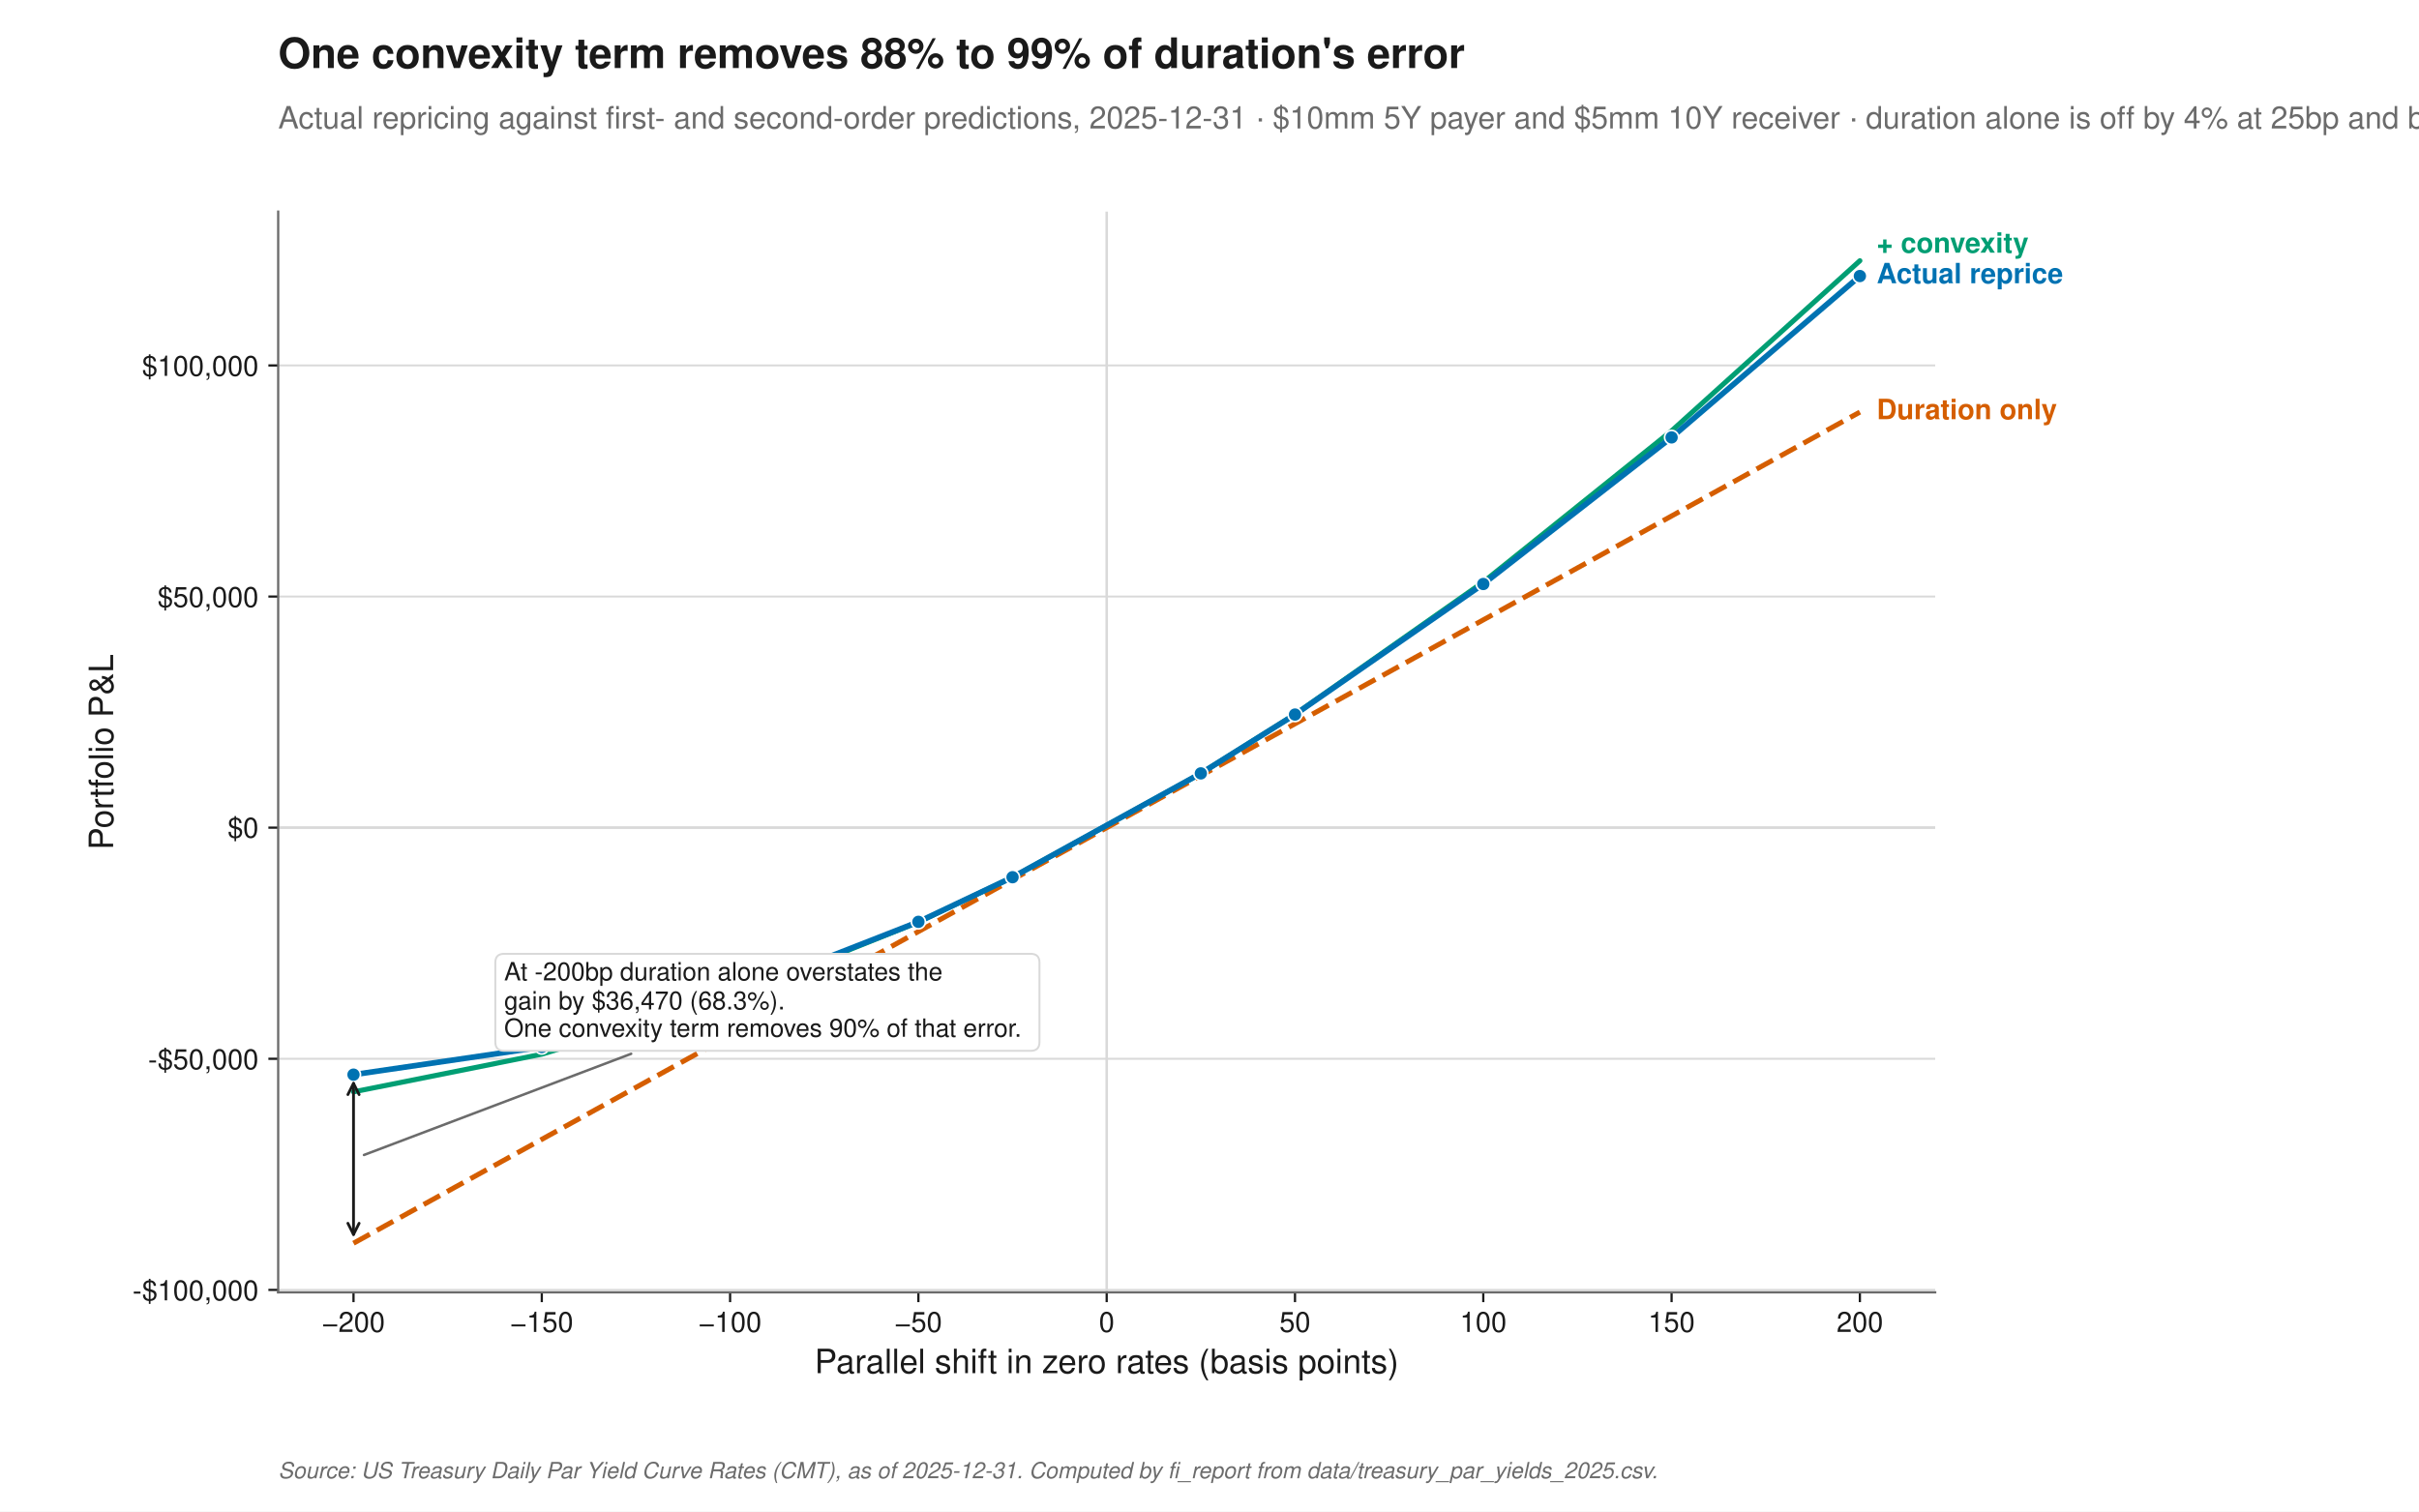
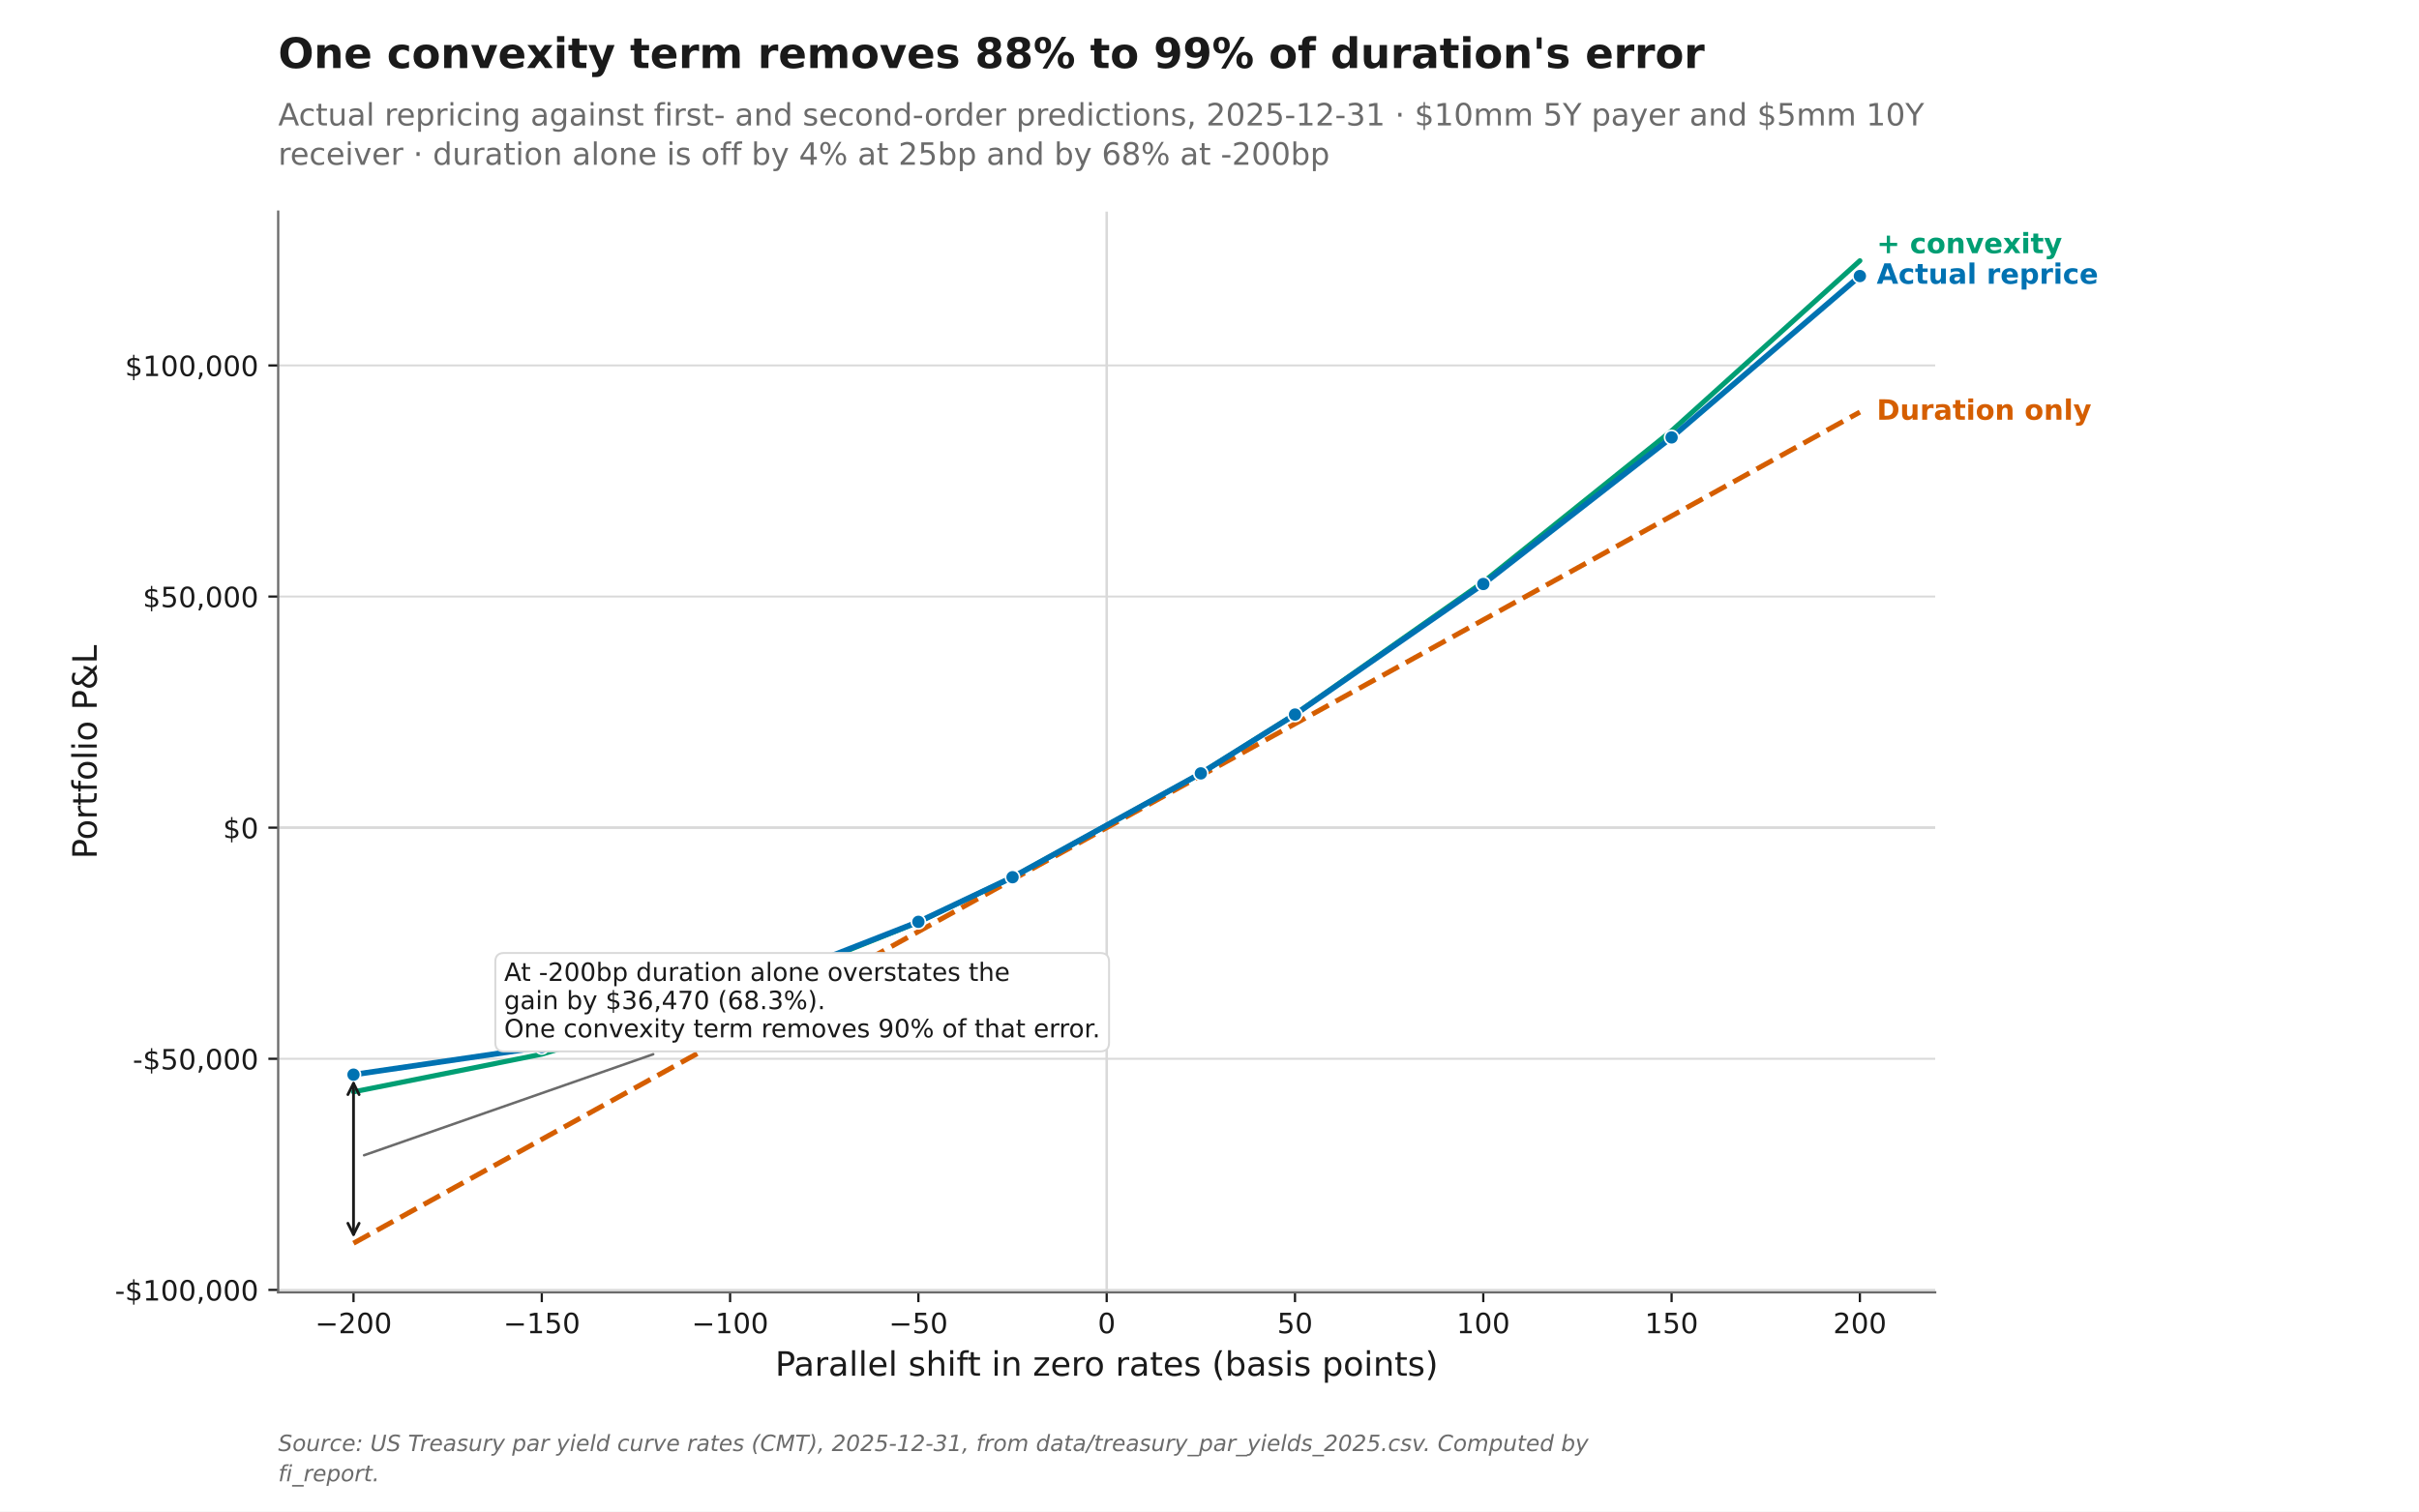
<svg xmlns="http://www.w3.org/2000/svg" xmlns:xlink="http://www.w3.org/1999/xlink" width="864pt" height="540pt" viewBox="0 0 864 540" version="1.1">
  <defs>
    <style type="text/css">*{stroke-linejoin: round; stroke-linecap: butt}</style>
  </defs>
  <g id="figure_1">
    <g id="patch_1">
      <path d="M 0 540  L 864 540  L 864 0  L 0 0  z " style="fill: #ffffff" />
    </g>
    <g id="axes_1">
      <g id="patch_2">
        <path d="M 99.36 461.7  L 691.2 461.7  L 691.2 75.6  L 99.36 75.6  z " style="fill: #ffffff" />
      </g>
      <g id="matplotlib.axis_1">
        <g id="xtick_1">
          <g id="line2d_1">
            <defs>
              <path id="m7914e194e5" d="M 0 0  L 0 3.5  " style="stroke: #1a1a1a; stroke-width: 0.8" />
            </defs>
            <g>
              <use xlink:href="#m7914e194e5" x="126.262" y="461.7" style="fill: #1a1a1a; stroke: #1a1a1a; stroke-width: 0.8" />
            </g>
          </g>
          <g id="text_1">
-             <text style="fill: #1a1a1a; font: 10px 'Helvetica Neue', 'Helvetica', 'Arial', 'DejaVu Sans', sans-serif; text-anchor: middle" x="126.262" y="475.841" transform="rotate(-0 126.2618 475.8406)">−200</text>
+             <text style="fill: #1a1a1a; font: 10px 'DejaVu Sans', sans-serif; text-anchor: middle" x="126.262" y="476.298" transform="rotate(-0 126.2618 476.2984)">−200</text>
          </g>
        </g>
        <g id="xtick_2">
          <g id="line2d_2">
            <g>
              <use xlink:href="#m7914e194e5" x="193.516" y="461.7" style="fill: #1a1a1a; stroke: #1a1a1a; stroke-width: 0.8" />
            </g>
          </g>
          <g id="text_2">
-             <text style="fill: #1a1a1a; font: 10px 'Helvetica Neue', 'Helvetica', 'Arial', 'DejaVu Sans', sans-serif; text-anchor: middle" x="193.516" y="475.841" transform="rotate(-0 193.5164 475.8406)">−150</text>
+             <text style="fill: #1a1a1a; font: 10px 'DejaVu Sans', sans-serif; text-anchor: middle" x="193.516" y="476.298" transform="rotate(-0 193.5164 476.2984)">−150</text>
          </g>
        </g>
        <g id="xtick_3">
          <g id="line2d_3">
            <g>
              <use xlink:href="#m7914e194e5" x="260.771" y="461.7" style="fill: #1a1a1a; stroke: #1a1a1a; stroke-width: 0.8" />
            </g>
          </g>
          <g id="text_3">
-             <text style="fill: #1a1a1a; font: 10px 'Helvetica Neue', 'Helvetica', 'Arial', 'DejaVu Sans', sans-serif; text-anchor: middle" x="260.771" y="475.841" transform="rotate(-0 260.7709 475.8406)">−100</text>
+             <text style="fill: #1a1a1a; font: 10px 'DejaVu Sans', sans-serif; text-anchor: middle" x="260.771" y="476.298" transform="rotate(-0 260.7709 476.2984)">−100</text>
          </g>
        </g>
        <g id="xtick_4">
          <g id="line2d_4">
            <g>
              <use xlink:href="#m7914e194e5" x="328.025" y="461.7" style="fill: #1a1a1a; stroke: #1a1a1a; stroke-width: 0.8" />
            </g>
          </g>
          <g id="text_4">
-             <text style="fill: #1a1a1a; font: 10px 'Helvetica Neue', 'Helvetica', 'Arial', 'DejaVu Sans', sans-serif; text-anchor: middle" x="328.025" y="475.841" transform="rotate(-0 328.0255 475.8406)">−50</text>
+             <text style="fill: #1a1a1a; font: 10px 'DejaVu Sans', sans-serif; text-anchor: middle" x="328.025" y="476.298" transform="rotate(-0 328.0255 476.2984)">−50</text>
          </g>
        </g>
        <g id="xtick_5">
          <g id="line2d_5">
            <g>
              <use xlink:href="#m7914e194e5" x="395.28" y="461.7" style="fill: #1a1a1a; stroke: #1a1a1a; stroke-width: 0.8" />
            </g>
          </g>
          <g id="text_5">
-             <text style="fill: #1a1a1a; font: 10px 'Helvetica Neue', 'Helvetica', 'Arial', 'DejaVu Sans', sans-serif; text-anchor: middle" x="395.28" y="475.841" transform="rotate(-0 395.28 475.8406)">0</text>
+             <text style="fill: #1a1a1a; font: 10px 'DejaVu Sans', sans-serif; text-anchor: middle" x="395.28" y="476.298" transform="rotate(-0 395.28 476.2984)">0</text>
          </g>
        </g>
        <g id="xtick_6">
          <g id="line2d_6">
            <g>
              <use xlink:href="#m7914e194e5" x="462.535" y="461.7" style="fill: #1a1a1a; stroke: #1a1a1a; stroke-width: 0.8" />
            </g>
          </g>
          <g id="text_6">
-             <text style="fill: #1a1a1a; font: 10px 'Helvetica Neue', 'Helvetica', 'Arial', 'DejaVu Sans', sans-serif; text-anchor: middle" x="462.535" y="475.841" transform="rotate(-0 462.5345 475.8406)">50</text>
+             <text style="fill: #1a1a1a; font: 10px 'DejaVu Sans', sans-serif; text-anchor: middle" x="462.535" y="476.298" transform="rotate(-0 462.5345 476.2984)">50</text>
          </g>
        </g>
        <g id="xtick_7">
          <g id="line2d_7">
            <g>
              <use xlink:href="#m7914e194e5" x="529.789" y="461.7" style="fill: #1a1a1a; stroke: #1a1a1a; stroke-width: 0.8" />
            </g>
          </g>
          <g id="text_7">
-             <text style="fill: #1a1a1a; font: 10px 'Helvetica Neue', 'Helvetica', 'Arial', 'DejaVu Sans', sans-serif; text-anchor: middle" x="529.789" y="475.841" transform="rotate(-0 529.7891 475.8406)">100</text>
+             <text style="fill: #1a1a1a; font: 10px 'DejaVu Sans', sans-serif; text-anchor: middle" x="529.789" y="476.298" transform="rotate(-0 529.7891 476.2984)">100</text>
          </g>
        </g>
        <g id="xtick_8">
          <g id="line2d_8">
            <g>
              <use xlink:href="#m7914e194e5" x="597.044" y="461.7" style="fill: #1a1a1a; stroke: #1a1a1a; stroke-width: 0.8" />
            </g>
          </g>
          <g id="text_8">
-             <text style="fill: #1a1a1a; font: 10px 'Helvetica Neue', 'Helvetica', 'Arial', 'DejaVu Sans', sans-serif; text-anchor: middle" x="597.044" y="475.841" transform="rotate(-0 597.0436 475.8406)">150</text>
+             <text style="fill: #1a1a1a; font: 10px 'DejaVu Sans', sans-serif; text-anchor: middle" x="597.044" y="476.298" transform="rotate(-0 597.0436 476.2984)">150</text>
          </g>
        </g>
        <g id="xtick_9">
          <g id="line2d_9">
            <g>
              <use xlink:href="#m7914e194e5" x="664.298" y="461.7" style="fill: #1a1a1a; stroke: #1a1a1a; stroke-width: 0.8" />
            </g>
          </g>
          <g id="text_9">
-             <text style="fill: #1a1a1a; font: 10px 'Helvetica Neue', 'Helvetica', 'Arial', 'DejaVu Sans', sans-serif; text-anchor: middle" x="664.298" y="475.841" transform="rotate(-0 664.2982 475.8406)">200</text>
+             <text style="fill: #1a1a1a; font: 10px 'DejaVu Sans', sans-serif; text-anchor: middle" x="664.298" y="476.298" transform="rotate(-0 664.2982 476.2984)">200</text>
          </g>
        </g>
        <g id="text_10">
-           <text style="fill: #1a1a1a; font: 12px 'Helvetica Neue', 'Helvetica', 'Arial', 'DejaVu Sans', sans-serif; text-anchor: middle" x="395.28" y="490.582" transform="rotate(-0 395.28 490.5822)">Parallel shift in zero rates (basis points)</text>
+           <text style="fill: #1a1a1a; font: 12px 'DejaVu Sans', sans-serif; text-anchor: middle" x="395.28" y="491.496" transform="rotate(-0 395.28 491.4962)">Parallel shift in zero rates (basis points)</text>
        </g>
      </g>
      <g id="matplotlib.axis_2">
        <g id="ytick_1">
          <g id="line2d_10">
            <path d="M 99.36 460.824  L 691.2 460.824  " clip-path="url(#p4fbabbce85)" style="fill: none; stroke: #d9d9d9; stroke-width: 0.7; stroke-linecap: round" />
          </g>
          <g id="line2d_11">
            <defs>
              <path id="m05072c3e43" d="M 0 0  L -3.5 0  " style="stroke: #1a1a1a; stroke-width: 0.8" />
            </defs>
            <g>
              <use xlink:href="#m05072c3e43" x="99.36" y="460.824" style="fill: #1a1a1a; stroke: #1a1a1a; stroke-width: 0.8" />
            </g>
          </g>
          <g id="text_11">
-             <text style="fill: #1a1a1a; font: 10px 'Helvetica Neue', 'Helvetica', 'Arial', 'DejaVu Sans', sans-serif; text-anchor: end" x="92.36" y="464.554" transform="rotate(-0 92.36 464.5541)">-$100,000</text>
+             <text style="fill: #1a1a1a; font: 10px 'DejaVu Sans', sans-serif; text-anchor: end" x="92.36" y="464.624" transform="rotate(-0 92.36 464.6236)">-$100,000</text>
          </g>
        </g>
        <g id="ytick_2">
          <g id="line2d_12">
            <path d="M 99.36 378.256  L 691.2 378.256  " clip-path="url(#p4fbabbce85)" style="fill: none; stroke: #d9d9d9; stroke-width: 0.7; stroke-linecap: round" />
          </g>
          <g id="line2d_13">
            <g>
              <use xlink:href="#m05072c3e43" x="99.36" y="378.256" style="fill: #1a1a1a; stroke: #1a1a1a; stroke-width: 0.8" />
            </g>
          </g>
          <g id="text_12">
-             <text style="fill: #1a1a1a; font: 10px 'Helvetica Neue', 'Helvetica', 'Arial', 'DejaVu Sans', sans-serif; text-anchor: end" x="92.36" y="381.985" transform="rotate(-0 92.36 381.9855)">-$50,000</text>
+             <text style="fill: #1a1a1a; font: 10px 'DejaVu Sans', sans-serif; text-anchor: end" x="92.36" y="382.055" transform="rotate(-0 92.36 382.055)">-$50,000</text>
          </g>
        </g>
        <g id="ytick_3">
          <g id="line2d_14">
            <path d="M 99.36 295.687  L 691.2 295.687  " clip-path="url(#p4fbabbce85)" style="fill: none; stroke: #d9d9d9; stroke-width: 0.7; stroke-linecap: round" />
          </g>
          <g id="line2d_15">
            <g>
              <use xlink:href="#m05072c3e43" x="99.36" y="295.687" style="fill: #1a1a1a; stroke: #1a1a1a; stroke-width: 0.8" />
            </g>
          </g>
          <g id="text_13">
-             <text style="fill: #1a1a1a; font: 10px 'Helvetica Neue', 'Helvetica', 'Arial', 'DejaVu Sans', sans-serif; text-anchor: end" x="92.36" y="299.257" transform="rotate(-0 92.36 299.2575)">$0</text>
+             <text style="fill: #1a1a1a; font: 10px 'DejaVu Sans', sans-serif; text-anchor: end" x="92.36" y="299.486" transform="rotate(-0 92.36 299.4864)">$0</text>
          </g>
        </g>
        <g id="ytick_4">
          <g id="line2d_16">
            <path d="M 99.36 213.119  L 691.2 213.119  " clip-path="url(#p4fbabbce85)" style="fill: none; stroke: #d9d9d9; stroke-width: 0.7; stroke-linecap: round" />
          </g>
          <g id="line2d_17">
            <g>
              <use xlink:href="#m05072c3e43" x="99.36" y="213.119" style="fill: #1a1a1a; stroke: #1a1a1a; stroke-width: 0.8" />
            </g>
          </g>
          <g id="text_14">
-             <text style="fill: #1a1a1a; font: 10px 'Helvetica Neue', 'Helvetica', 'Arial', 'DejaVu Sans', sans-serif; text-anchor: end" x="92.36" y="216.848" transform="rotate(-0 92.36 216.8482)">$50,000</text>
+             <text style="fill: #1a1a1a; font: 10px 'DejaVu Sans', sans-serif; text-anchor: end" x="92.36" y="216.918" transform="rotate(-0 92.36 216.9177)">$50,000</text>
          </g>
        </g>
        <g id="ytick_5">
          <g id="line2d_18">
            <path d="M 99.36 130.55  L 691.2 130.55  " clip-path="url(#p4fbabbce85)" style="fill: none; stroke: #d9d9d9; stroke-width: 0.7; stroke-linecap: round" />
          </g>
          <g id="line2d_19">
            <g>
              <use xlink:href="#m05072c3e43" x="99.36" y="130.55" style="fill: #1a1a1a; stroke: #1a1a1a; stroke-width: 0.8" />
            </g>
          </g>
          <g id="text_15">
-             <text style="fill: #1a1a1a; font: 10px 'Helvetica Neue', 'Helvetica', 'Arial', 'DejaVu Sans', sans-serif; text-anchor: end" x="92.36" y="134.28" transform="rotate(-0 92.36 134.2795)">$100,000</text>
+             <text style="fill: #1a1a1a; font: 10px 'DejaVu Sans', sans-serif; text-anchor: end" x="92.36" y="134.349" transform="rotate(-0 92.36 134.3491)">$100,000</text>
          </g>
        </g>
        <g id="text_16">
-           <text style="fill: #1a1a1a; font: 12px 'Helvetica Neue', 'Helvetica', 'Arial', 'DejaVu Sans', sans-serif; text-anchor: middle" x="40.41" y="268.65" transform="rotate(-90 40.40969 268.65)">Portfolio P&amp;L</text>
+           <text style="fill: #1a1a1a; font: 12px 'DejaVu Sans', sans-serif; text-anchor: middle" x="34.541" y="268.65" transform="rotate(-90 34.54094 268.65)">Portfolio P&amp;L</text>
        </g>
      </g>
      <g id="line2d_20">
        <path d="M 99.36 295.687  L 691.2 295.687  " clip-path="url(#p4fbabbce85)" style="fill: none; stroke: #d9d9d9; stroke-width: 0.9; stroke-linecap: round" />
      </g>
      <g id="line2d_21">
        <path d="M 395.28 461.7  L 395.28 75.6  " clip-path="url(#p4fbabbce85)" style="fill: none; stroke: #d9d9d9; stroke-width: 0.9; stroke-linecap: round" />
      </g>
      <g id="line2d_22">
        <path d="M 126.262 444.15  L 193.516 407.034  L 260.771 369.919  L 328.025 332.803  L 361.653 314.245  L 428.907 277.129  L 462.535 258.571  L 529.789 221.456  L 597.044 184.34  L 664.298 147.224  " clip-path="url(#p4fbabbce85)" style="fill: none; stroke-dasharray: 6.66,2.88; stroke-dashoffset: 0; stroke: #d55e00; stroke-width: 1.8" />
      </g>
      <g id="line2d_23">
        <path d="M 126.262 390.076  L 193.516 376.618  L 260.771 356.4  L 328.025 329.423  L 361.653 313.4  L 428.907 276.284  L 462.535 255.192  L 529.789 207.937  L 597.044 153.923  L 664.298 93.15  " clip-path="url(#p4fbabbce85)" style="fill: none; stroke: #009e73; stroke-width: 1.8; stroke-linecap: round" />
      </g>
      <g id="line2d_24">
        <path d="M 126.262 383.925  L 193.516 374.061  L 260.771 355.654  L 328.025 329.331  L 361.653 313.389  L 428.907 276.296  L 462.535 255.281  L 529.789 208.64  L 597.044 156.263  L 664.298 98.617  " clip-path="url(#p4fbabbce85)" style="fill: none; stroke: #0072b2; stroke-width: 2; stroke-linecap: round" />
        <defs>
          <path id="m09343a0211" d="M 0 2.5  C 0.663 2.5 1.299 2.237 1.768 1.768  C 2.237 1.299 2.5 0.663 2.5 0  C 2.5 -0.663 2.237 -1.299 1.768 -1.768  C 1.299 -2.237 0.663 -2.5 0 -2.5  C -0.663 -2.5 -1.299 -2.237 -1.768 -1.768  C -2.237 -1.299 -2.5 -0.663 -2.5 0  C -2.5 0.663 -2.237 1.299 -1.768 1.768  C -1.299 2.237 -0.663 2.5 0 2.5  z " style="stroke: #ffffff; stroke-width: 0.6" />
        </defs>
        <g clip-path="url(#p4fbabbce85)">
          <use xlink:href="#m09343a0211" x="126.262" y="383.925" style="fill: #0072b2; stroke: #ffffff; stroke-width: 0.6" />
          <use xlink:href="#m09343a0211" x="193.516" y="374.061" style="fill: #0072b2; stroke: #ffffff; stroke-width: 0.6" />
          <use xlink:href="#m09343a0211" x="260.771" y="355.654" style="fill: #0072b2; stroke: #ffffff; stroke-width: 0.6" />
          <use xlink:href="#m09343a0211" x="328.025" y="329.331" style="fill: #0072b2; stroke: #ffffff; stroke-width: 0.6" />
          <use xlink:href="#m09343a0211" x="361.653" y="313.389" style="fill: #0072b2; stroke: #ffffff; stroke-width: 0.6" />
          <use xlink:href="#m09343a0211" x="428.907" y="276.296" style="fill: #0072b2; stroke: #ffffff; stroke-width: 0.6" />
          <use xlink:href="#m09343a0211" x="462.535" y="255.281" style="fill: #0072b2; stroke: #ffffff; stroke-width: 0.6" />
          <use xlink:href="#m09343a0211" x="529.789" y="208.64" style="fill: #0072b2; stroke: #ffffff; stroke-width: 0.6" />
          <use xlink:href="#m09343a0211" x="597.044" y="156.263" style="fill: #0072b2; stroke: #ffffff; stroke-width: 0.6" />
          <use xlink:href="#m09343a0211" x="664.298" y="98.617" style="fill: #0072b2; stroke: #ffffff; stroke-width: 0.6" />
        </g>
      </g>
      <g id="patch_3">
        <path d="M 99.36 461.7  L 99.36 75.6  " style="fill: none; stroke: #6b6b6b; stroke-width: 0.8; stroke-linejoin: miter; stroke-linecap: square" />
      </g>
      <g id="patch_4">
        <path d="M 99.36 461.7  L 691.2 461.7  " style="fill: none; stroke: #6b6b6b; stroke-width: 0.8; stroke-linejoin: miter; stroke-linecap: square" />
      </g>
      <g id="text_17">
-         <text style="fill: #d55e00; font: 600 10px 'Helvetica Neue', 'Helvetica', 'Arial', 'DejaVu Sans', sans-serif; text-anchor: start" x="670.298" y="149.759" transform="rotate(-0 670.2982 149.7594)">Duration only</text>
+         <text style="fill: #d55e00; font: 600 10px 'DejaVu Sans', sans-serif; text-anchor: start" x="670.298" y="149.945" transform="rotate(-0 670.2982 149.9446)">Duration only</text>
      </g>
      <g id="text_18">
-         <text style="fill: #0072b2; font: 600 10px 'Helvetica Neue', 'Helvetica', 'Arial', 'DejaVu Sans', sans-serif; text-anchor: start" x="670.298" y="101.202" transform="rotate(-0 670.2982 101.2017)">Actual reprice</text>
+         <text style="fill: #0072b2; font: 600 10px 'DejaVu Sans', sans-serif; text-anchor: start" x="670.298" y="101.376" transform="rotate(-0 670.2982 101.3759)">Actual reprice</text>
      </g>
      <g id="text_19">
-         <text style="fill: #009e73; font: 600 10px 'Helvetica Neue', 'Helvetica', 'Arial', 'DejaVu Sans', sans-serif; text-anchor: start" x="670.298" y="90.278" transform="rotate(-0 670.2982 90.27755)">+ convexity</text>
+         <text style="fill: #009e73; font: 600 10px 'DejaVu Sans', sans-serif; text-anchor: start" x="670.298" y="90.463" transform="rotate(-0 670.2982 90.4627)">+ convexity</text>
      </g>
      <g id="patch_5">
        <path d="M 126.262 441.029  Q 126.262 414.036 126.262 387.043  " style="fill: none; stroke: #1a1a1a; stroke-linecap: round" />
        <path d="M 128.262 437.029  L 126.262 441.029  L 124.262 437.029  " style="fill: none; stroke: #1a1a1a; stroke-linecap: round" />
        <path d="M 124.262 391.043  L 126.262 387.043  L 128.262 391.043  " style="fill: none; stroke: #1a1a1a; stroke-linecap: round" />
      </g>
      <g id="patch_6">
-         <path d="M 225.433 376.473  Q 177.716 394.547 130 412.622  " style="fill: none; stroke: #6b6b6b; stroke-width: 0.9; stroke-linecap: round" />
+         <path d="M 233.311 376.634  Q 181.673 394.676 130.035 412.719  " style="fill: none; stroke: #6b6b6b; stroke-width: 0.9; stroke-linecap: round" />
      </g>
      <g id="text_20">
        <g id="patch_7">
-           <path d="M 180.065 375.415  L 368.122 375.415  Q 371.272 375.415 371.272 372.265  L 371.272 343.908  Q 371.272 340.758 368.122 340.758  L 180.065 340.758  Q 176.915 340.758 176.915 343.908  L 176.915 372.265  Q 176.915 375.415 180.065 375.415  z " style="fill: #ffffff; stroke: #d9d9d9; stroke-width: 0.7; stroke-linejoin: miter" />
-         </g>
-         <text style="fill: #1a1a1a; font: 9px 'Helvetica Neue', 'Helvetica', 'Arial', 'DejaVu Sans', sans-serif" transform="translate(180.0655 350.2447)">At -200bp duration alone overstates the</text>
-         <text style="fill: #1a1a1a; font: 9px 'Helvetica Neue', 'Helvetica', 'Arial', 'DejaVu Sans', sans-serif" transform="translate(180.0655 360.6259)">gain by $36,470 (68.3%).</text>
-         <text style="fill: #1a1a1a; font: 9px 'Helvetica Neue', 'Helvetica', 'Arial', 'DejaVu Sans', sans-serif" transform="translate(180.0655 370.4016)">One convexity term removes 90% of that error.</text>
+           <path d="M 180.065 375.625  L 392.977 375.625  Q 396.127 375.625 396.127 372.475  L 396.127 343.608  Q 396.127 340.458 392.977 340.458  L 180.065 340.458  Q 176.915 340.458 176.915 343.608  L 176.915 372.475  Q 176.915 375.625 180.065 375.625  z " style="fill: #ffffff; stroke: #d9d9d9; stroke-width: 0.7; stroke-linejoin: miter" />
+         </g>
+         <text style="fill: #1a1a1a; font: 9px 'DejaVu Sans', sans-serif" transform="translate(180.0655 350.4469)">At -200bp duration alone overstates the</text>
+         <text style="fill: #1a1a1a; font: 9px 'DejaVu Sans', sans-serif" transform="translate(180.0655 360.525)">gain by $36,470 (68.3%).</text>
+         <text style="fill: #1a1a1a; font: 9px 'DejaVu Sans', sans-serif" transform="translate(180.0655 370.603)">One convexity term removes 90% of that error.</text>
      </g>
    </g>
    <g id="text_21">
-       <text style="fill: #1a1a1a; font: 600 15px 'Helvetica Neue', 'Helvetica', 'Arial', 'DejaVu Sans', sans-serif; text-anchor: start" x="99.36" y="24.3" transform="rotate(-0 99.36 24.3)">One convexity term removes 88% to 99% of duration's error</text>
+       <text style="fill: #1a1a1a; font: 600 15px 'DejaVu Sans', sans-serif; text-anchor: start" x="99.36" y="24.3" transform="rotate(-0 99.36 24.3)">One convexity term removes 88% to 99% of duration's error</text>
    </g>
    <g id="text_22">
-       <text style="fill: #6b6b6b; font: 11px 'Helvetica Neue', 'Helvetica', 'Arial', 'DejaVu Sans', sans-serif; text-anchor: start" x="99.36" y="45.9" transform="rotate(-0 99.36 45.9)">Actual repricing against first- and second-order predictions, 2025-12-31 · $10mm 5Y payer and $5mm 10Y receiver · duration alone is off by 4% at 25bp and by 68% at -200bp</text>
+       <text style="fill: #6b6b6b; font: 11px 'DejaVu Sans', sans-serif; text-anchor: start" x="99.36" y="44.82" transform="rotate(-0 99.36 44.82)">Actual repricing against first- and second-order predictions, 2025-12-31 · $10mm 5Y payer and $5mm 10Y</text>
    </g>
    <g id="text_23">
-       <text style="fill: #6b6b6b; font: italic 8px 'Helvetica Neue', 'Helvetica', 'Arial', 'DejaVu Sans', sans-serif; text-anchor: start" x="99.36" y="528.12" transform="rotate(-0 99.36 528.12)">Source: US Treasury Daily Par Yield Curve Rates (CMT), as of 2025-12-31. Computed by fi_report from data/treasury_par_yields_2025.csv.</text>
+       <text style="fill: #6b6b6b; font: 11px 'DejaVu Sans', sans-serif; text-anchor: start" x="99.36" y="58.86" transform="rotate(-0 99.36 58.86)">receiver · duration alone is off by 4% at 25bp and by 68% at -200bp</text>
+     </g>
+     <g id="text_24">
+       <text style="fill: #6b6b6b; font: italic 8px 'DejaVu Sans', sans-serif; text-anchor: start" x="99.36" y="529.2" transform="rotate(-0 99.36 529.2)">fi_report.</text>
+     </g>
+     <g id="text_25">
+       <text style="fill: #6b6b6b; font: italic 8px 'DejaVu Sans', sans-serif; text-anchor: start" x="99.36" y="518.4" transform="rotate(-0 99.36 518.4)">Source: US Treasury par yield curve rates (CMT), 2025-12-31, from data/treasury_par_yields_2025.csv. Computed by</text>
    </g>
  </g>
  <defs>
    <clipPath id="p4fbabbce85">
      <rect x="99.36" y="75.6" width="591.84" height="386.1" />
    </clipPath>
  </defs>
</svg>
